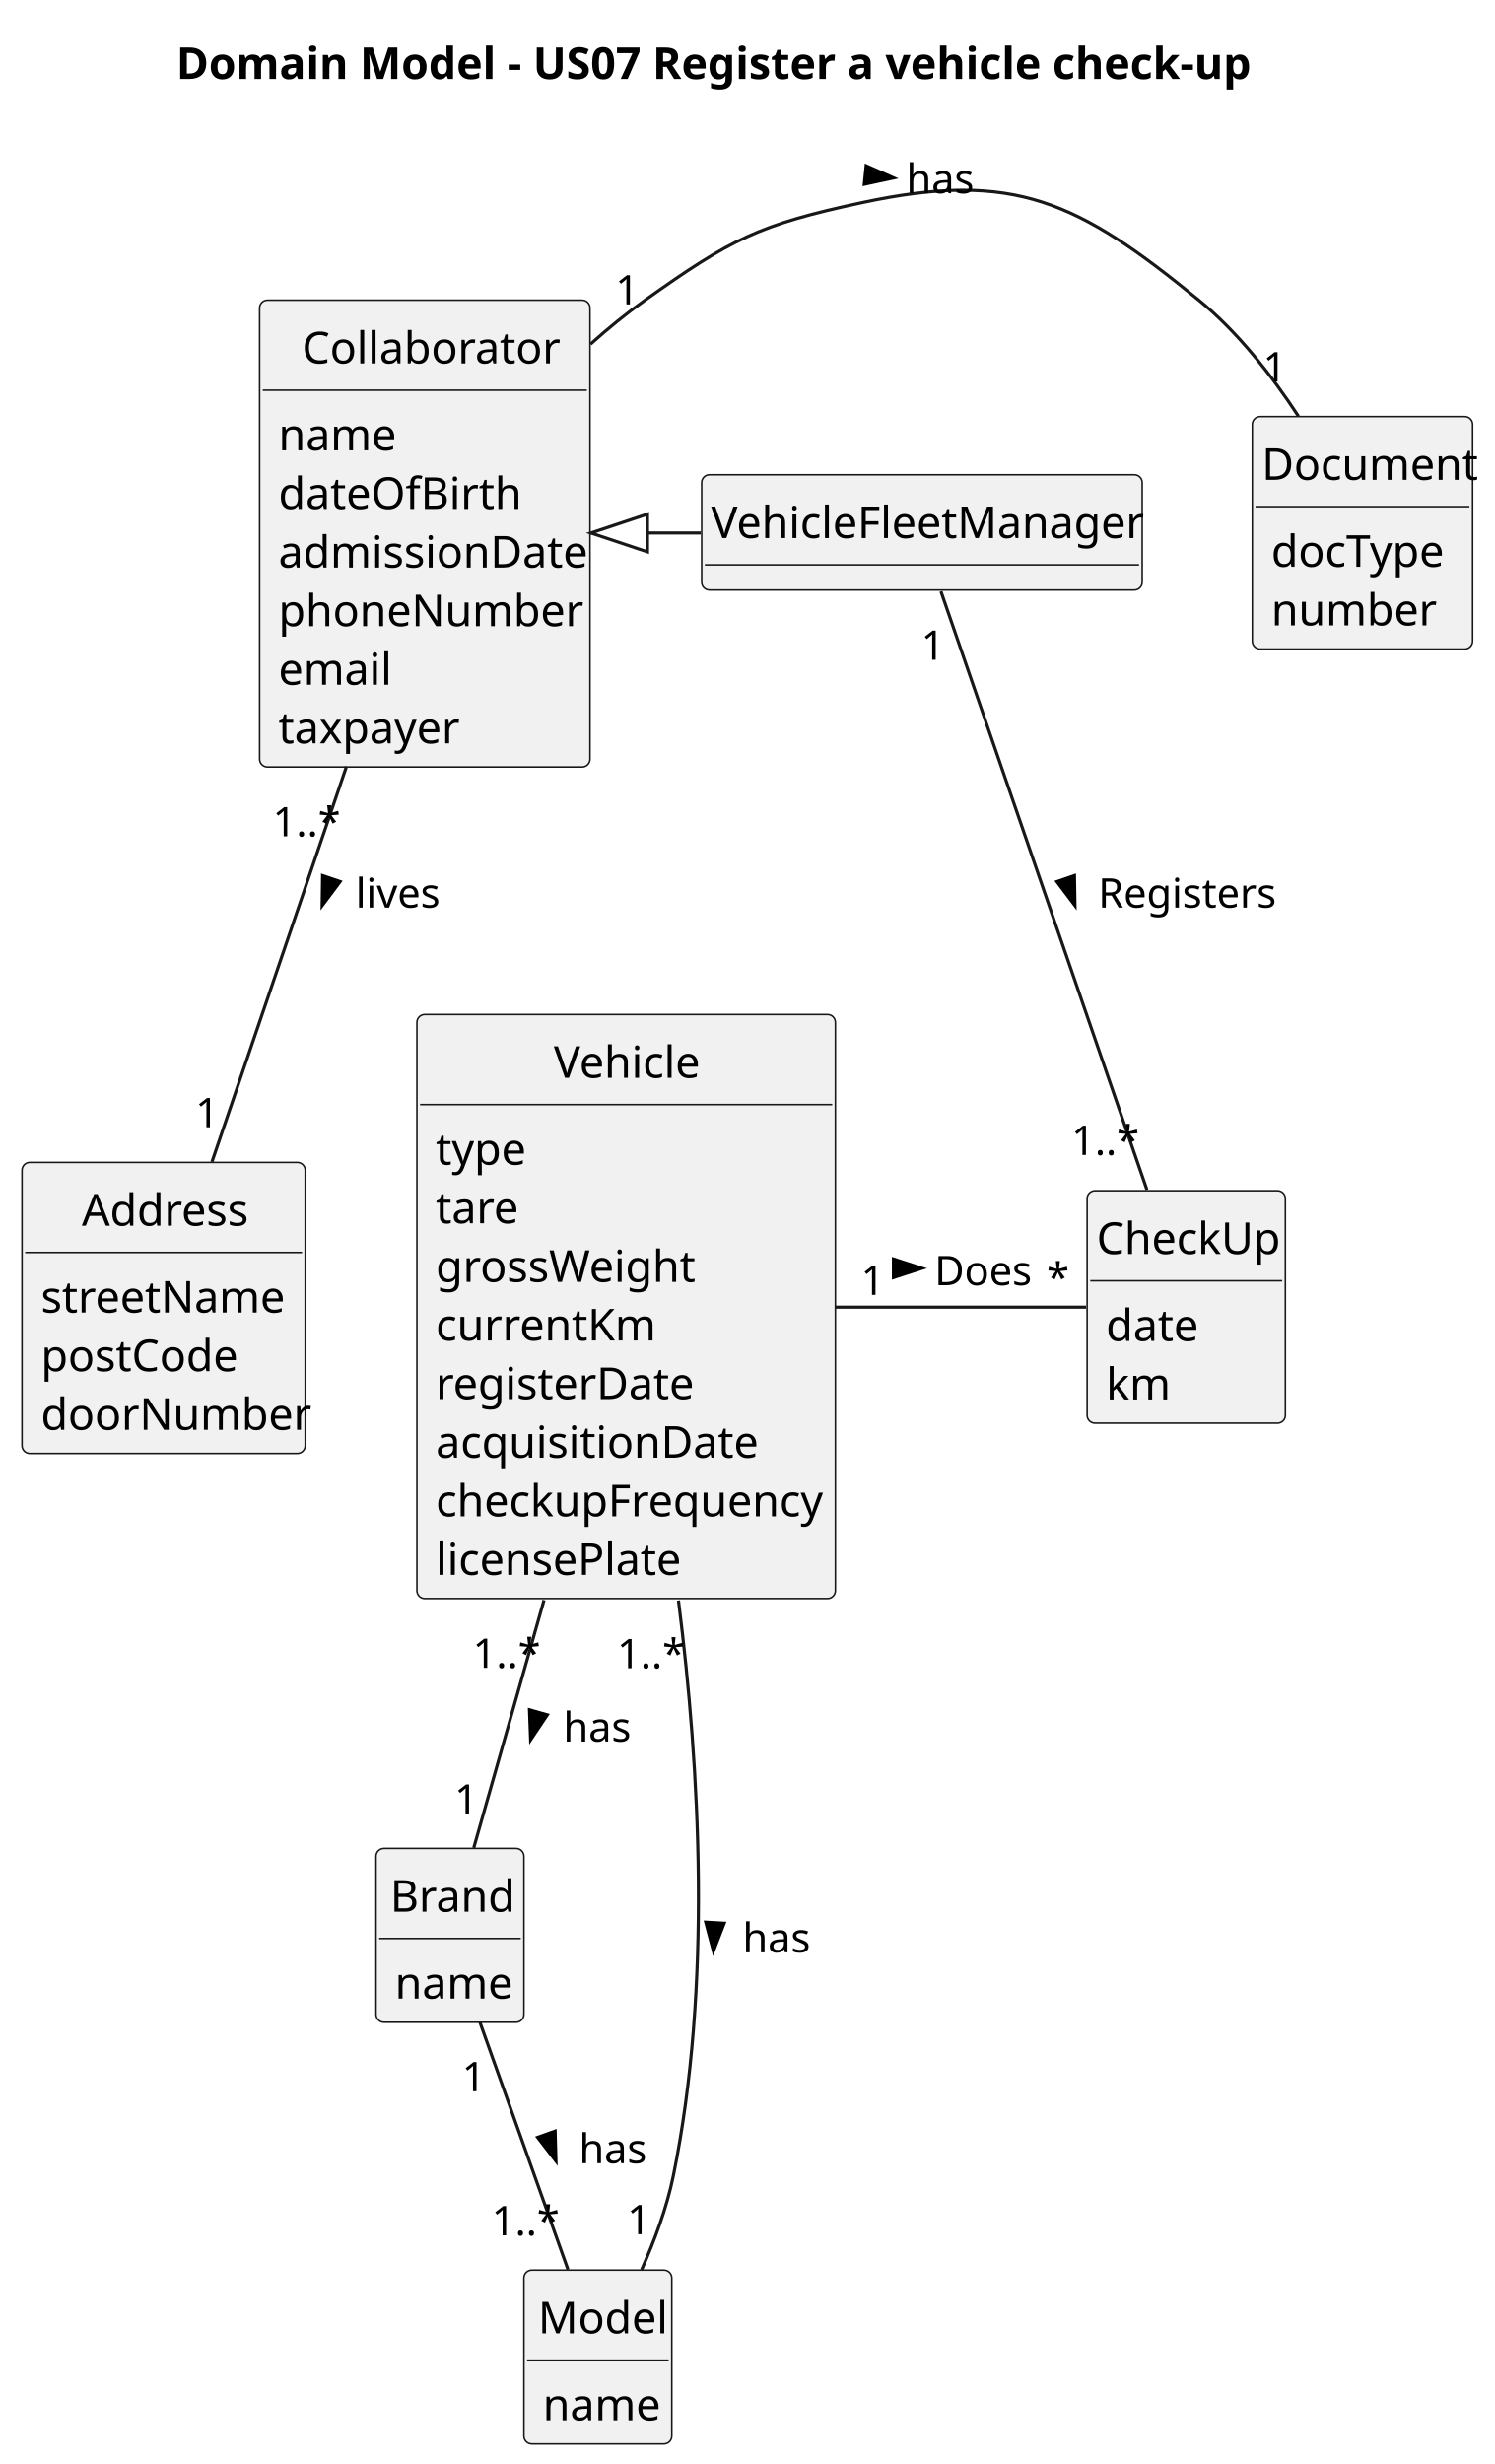
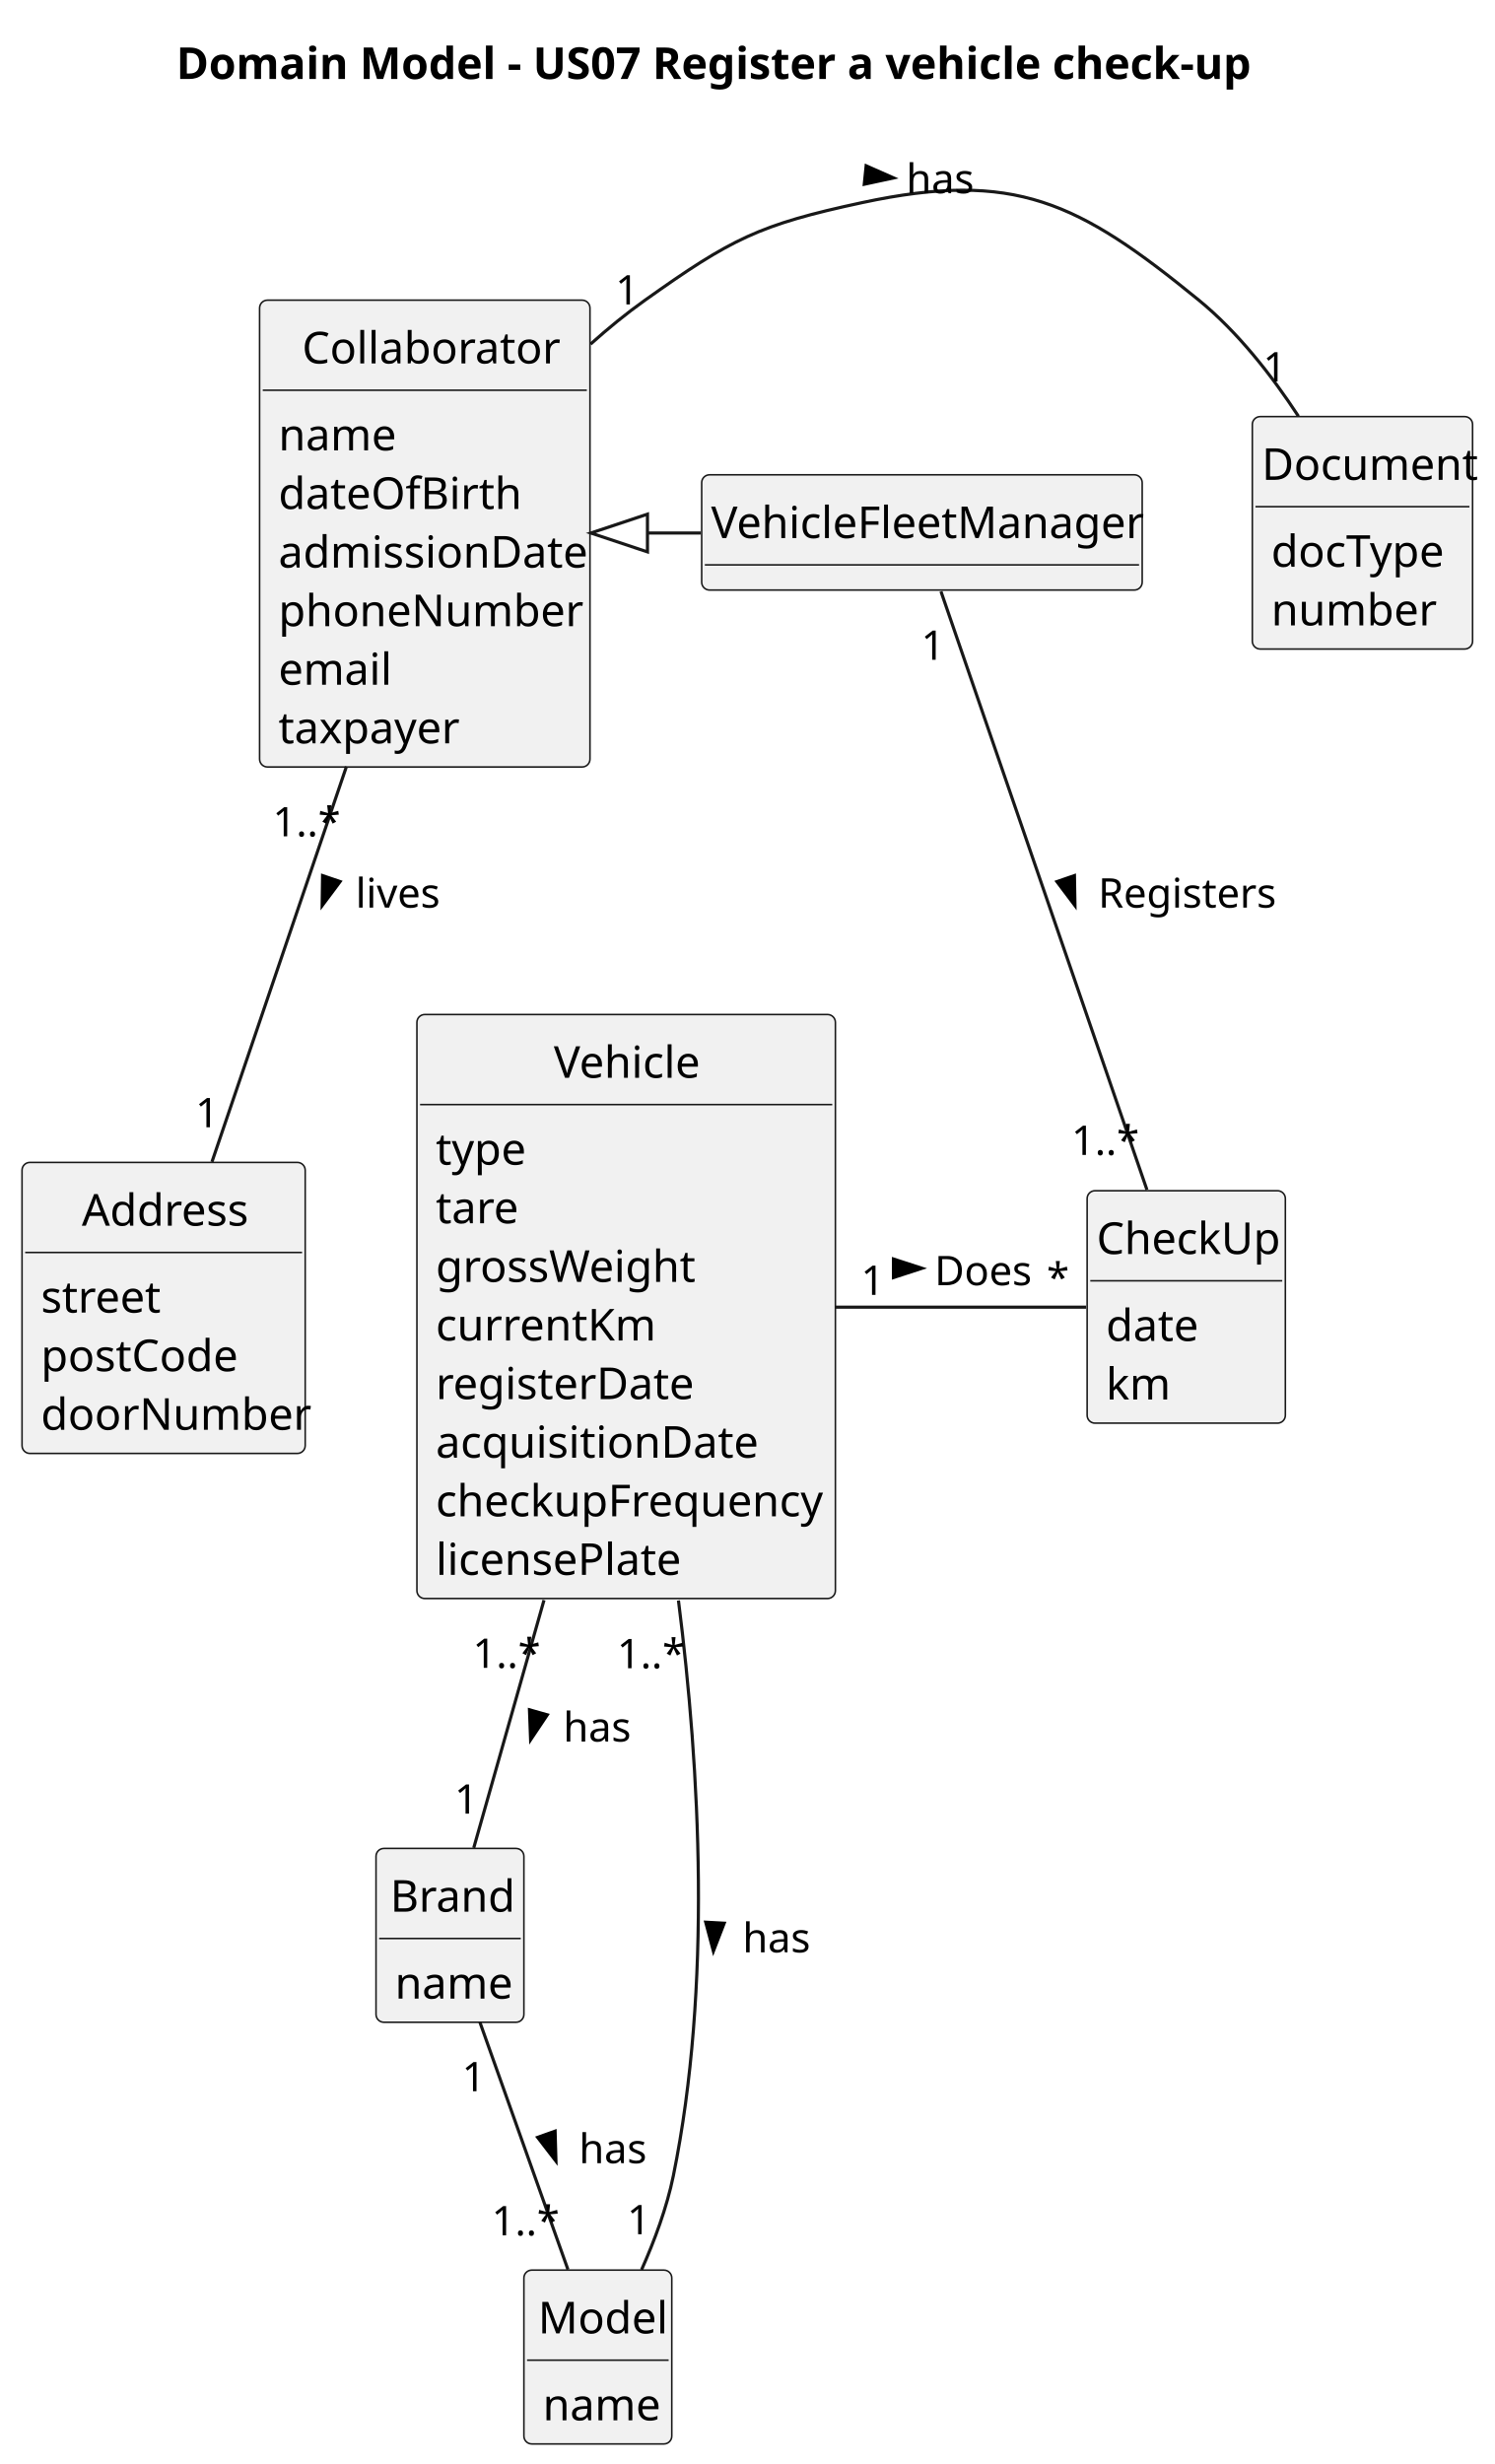
<svg xmlns="http://www.w3.org/2000/svg" contentStyleType="text/css" height="783px" preserveAspectRatio="none" style="width:475px;height:783px;background:#FFFFFF;" version="1.1" viewBox="0 0 475 783" width="475px" zoomAndPan="magnify">
  <defs />
  <g>
    <text fill="#000000" font-family="sans-serif" font-size="14" font-weight="bold" lengthAdjust="spacing" textLength="349" x="56" y="25.107">Domain Model - US07 Register a vehicle check-up</text>
    <g id="elem_Collaborator">
      <rect codeLine="10" fill="#F1F1F1" height="148.348" id="Collaborator" rx="2.5" ry="2.5" style="stroke:#181818;stroke-width:0.5;" width="105" x="82.5" y="95.384" />
      <text fill="#000000" font-family="sans-serif" font-size="14" lengthAdjust="spacing" textLength="78" x="96" y="115.491">Collaborator</text>
      <line style="stroke:#181818;stroke-width:0.5;" x1="83.5" x2="186.5" y1="124.005" y2="124.005" />
      <text fill="#000000" font-family="sans-serif" font-size="14" lengthAdjust="spacing" textLength="35" x="88.5" y="143.112">name</text>
      <text fill="#000000" font-family="sans-serif" font-size="14" lengthAdjust="spacing" textLength="72" x="88.5" y="161.733">dateOfBirth</text>
      <text fill="#000000" font-family="sans-serif" font-size="14" lengthAdjust="spacing" textLength="93" x="88.5" y="180.355">admissionDate</text>
      <text fill="#000000" font-family="sans-serif" font-size="14" lengthAdjust="spacing" textLength="89" x="88.5" y="198.976">phoneNumber</text>
      <text fill="#000000" font-family="sans-serif" font-size="14" lengthAdjust="spacing" textLength="33" x="88.5" y="217.597">email</text>
      <text fill="#000000" font-family="sans-serif" font-size="14" lengthAdjust="spacing" textLength="54" x="88.5" y="236.218">taxpayer</text>
    </g>
    <g id="elem_Document">
      <rect codeLine="19" fill="#F1F1F1" height="73.863" id="Document" rx="2.5" ry="2.5" style="stroke:#181818;stroke-width:0.5;" width="70" x="398" y="132.384" />
      <text fill="#000000" font-family="sans-serif" font-size="14" lengthAdjust="spacing" textLength="64" x="401" y="152.491">Document</text>
      <line style="stroke:#181818;stroke-width:0.5;" x1="399" x2="467" y1="161.005" y2="161.005" />
      <text fill="#000000" font-family="sans-serif" font-size="14" lengthAdjust="spacing" textLength="55" x="404" y="180.112">docType</text>
      <text fill="#000000" font-family="sans-serif" font-size="14" lengthAdjust="spacing" textLength="48" x="404" y="198.733">number</text>
    </g>
    <g id="elem_Address">
      <rect codeLine="24" fill="#F1F1F1" height="92.484" id="Address" rx="2.5" ry="2.5" style="stroke:#181818;stroke-width:0.5;" width="90" x="7" y="369.384" />
      <text fill="#000000" font-family="sans-serif" font-size="14" lengthAdjust="spacing" textLength="52" x="26" y="389.491">Address</text>
      <line style="stroke:#181818;stroke-width:0.5;" x1="8" x2="96" y1="398.005" y2="398.005" />
-       <text fill="#000000" font-family="sans-serif" font-size="14" lengthAdjust="spacing" textLength="72" x="13" y="417.112">streetName</text>
+       <text fill="#000000" font-family="sans-serif" font-size="14" lengthAdjust="spacing" textLength="72" x="13" y="417.112">street</text>
      <text fill="#000000" font-family="sans-serif" font-size="14" lengthAdjust="spacing" textLength="61" x="13" y="435.733">postCode</text>
      <text fill="#000000" font-family="sans-serif" font-size="14" lengthAdjust="spacing" textLength="78" x="13" y="454.354">doorNumber</text>
    </g>
    <g id="elem_VehicleFleetManager">
      <rect codeLine="30" fill="#F1F1F1" height="36.621" id="VehicleFleetManager" rx="2.5" ry="2.5" style="stroke:#181818;stroke-width:0.5;" width="140" x="223" y="150.884" />
      <text fill="#000000" font-family="sans-serif" font-size="14" lengthAdjust="spacing" textLength="134" x="226" y="170.991">VehicleFleetManager</text>
      <line style="stroke:#181818;stroke-width:0.5;" x1="224" x2="362" y1="179.505" y2="179.505" />
    </g>
    <g id="elem_Vehicle">
      <rect codeLine="33" fill="#F1F1F1" height="185.59" id="Vehicle" rx="2.5" ry="2.5" style="stroke:#181818;stroke-width:0.5;" width="133" x="132.5" y="322.384" />
      <text fill="#000000" font-family="sans-serif" font-size="14" lengthAdjust="spacing" textLength="46" x="176" y="342.491">Vehicle</text>
      <line style="stroke:#181818;stroke-width:0.5;" x1="133.5" x2="264.5" y1="351.005" y2="351.005" />
      <text fill="#000000" font-family="sans-serif" font-size="14" lengthAdjust="spacing" textLength="27" x="138.5" y="370.112">type</text>
      <text fill="#000000" font-family="sans-serif" font-size="14" lengthAdjust="spacing" textLength="25" x="138.5" y="388.733">tare</text>
      <text fill="#000000" font-family="sans-serif" font-size="14" lengthAdjust="spacing" textLength="79" x="138.5" y="407.354">grossWeight</text>
      <text fill="#000000" font-family="sans-serif" font-size="14" lengthAdjust="spacing" textLength="65" x="138.5" y="425.976">currentKm</text>
      <text fill="#000000" font-family="sans-serif" font-size="14" lengthAdjust="spacing" textLength="78" x="138.5" y="444.597">registerDate</text>
      <text fill="#000000" font-family="sans-serif" font-size="14" lengthAdjust="spacing" textLength="97" x="138.5" y="463.218">acquisitionDate</text>
      <text fill="#000000" font-family="sans-serif" font-size="14" lengthAdjust="spacing" textLength="121" x="138.5" y="481.839">checkupFrequency</text>
      <text fill="#000000" font-family="sans-serif" font-size="14" lengthAdjust="spacing" textLength="76" x="138.5" y="500.46">licensePlate</text>
    </g>
    <g id="elem_Brand">
      <rect codeLine="44" fill="#F1F1F1" height="55.242" id="Brand" rx="2.5" ry="2.5" style="stroke:#181818;stroke-width:0.5;" width="47" x="119.5" y="587.384" />
      <text fill="#000000" font-family="sans-serif" font-size="14" lengthAdjust="spacing" textLength="38" x="124" y="607.491">Brand</text>
      <line style="stroke:#181818;stroke-width:0.5;" x1="120.5" x2="165.5" y1="616.005" y2="616.005" />
      <text fill="#000000" font-family="sans-serif" font-size="14" lengthAdjust="spacing" textLength="35" x="125.5" y="635.112">name</text>
    </g>
    <g id="elem_Model">
      <rect codeLine="48" fill="#F1F1F1" height="55.242" id="Model" rx="2.5" ry="2.5" style="stroke:#181818;stroke-width:0.5;" width="47" x="166.5" y="721.384" />
      <text fill="#000000" font-family="sans-serif" font-size="14" lengthAdjust="spacing" textLength="38" x="171" y="741.491">Model</text>
      <line style="stroke:#181818;stroke-width:0.5;" x1="167.5" x2="212.5" y1="750.005" y2="750.005" />
      <text fill="#000000" font-family="sans-serif" font-size="14" lengthAdjust="spacing" textLength="35" x="172.5" y="769.112">name</text>
    </g>
    <g id="elem_CheckUp">
      <rect codeLine="52" fill="#F1F1F1" height="73.863" id="CheckUp" rx="2.5" ry="2.5" style="stroke:#181818;stroke-width:0.5;" width="63" x="345.5" y="378.384" />
      <text fill="#000000" font-family="sans-serif" font-size="14" lengthAdjust="spacing" textLength="57" x="348.5" y="398.491">CheckUp</text>
      <line style="stroke:#181818;stroke-width:0.5;" x1="346.5" x2="407.5" y1="407.005" y2="407.005" />
      <text fill="#000000" font-family="sans-serif" font-size="14" lengthAdjust="spacing" textLength="28" x="351.5" y="426.112">date</text>
      <text fill="#000000" font-family="sans-serif" font-size="14" lengthAdjust="spacing" textLength="18" x="351.5" y="444.733">km</text>
    </g>
    <g id="link_Collaborator_Document">
      <path codeLine="56" d="M187.68,109.354 C193.28,104.334 199.09,99.584 205,95.384 C232.41,75.914 241.13,71.434 274,64.384 C322.41,54.004 342.66,64.064 381,95.384 C393.4,105.514 404.18,119.324 412.65,132.264 " fill="none" id="Collaborator-Document" style="stroke:#181818;stroke-width:1.0;" />
      <polygon fill="#000000" points="283.974,56.536,275.274,52.696,274.678,58.543,283.974,56.536" style="stroke:#000000;stroke-width:1.0;" />
      <text fill="#000000" font-family="sans-serif" font-size="13" lengthAdjust="spacing" textLength="21" x="288" y="61.412">has</text>
      <text fill="#000000" font-family="sans-serif" font-size="13" lengthAdjust="spacing" textLength="7" x="195.58" y="96.741">1</text>
      <text fill="#000000" font-family="sans-serif" font-size="13" lengthAdjust="spacing" textLength="7" x="401.402" y="121.204">1</text>
    </g>
    <g id="link_Collaborator_Address">
      <path codeLine="58" d="M110.1,243.594 C96.2,284.444 79.33,334.024 67.36,369.224 " fill="none" id="Collaborator-Address" style="stroke:#181818;stroke-width:1.0;" />
      <polygon fill="#000000" points="102.39,287.763,108.085,280.146,102.52,278.253,102.39,287.763" style="stroke:#000000;stroke-width:1.0;" />
      <text fill="#000000" font-family="sans-serif" font-size="13" lengthAdjust="spacing" textLength="25" x="113" y="288.412">lives</text>
      <text fill="#000000" font-family="sans-serif" font-size="13" lengthAdjust="spacing" textLength="20" x="86.665" y="265.761">1..*</text>
      <text fill="#000000" font-family="sans-serif" font-size="13" lengthAdjust="spacing" textLength="7" x="62.102" y="358.21">1</text>
    </g>
    <g id="link_Collaborator_VehicleFleetManager">
      <path codeLine="59" d="M205.77,169.384 C217.42,169.384 211.06,169.384 222.71,169.384 " fill="none" id="Collaborator-backto-VehicleFleetManager" style="stroke:#181818;stroke-width:1.0;" />
      <polygon fill="none" points="187.77,169.384,205.77,175.384,205.77,163.384,187.77,169.384" style="stroke:#181818;stroke-width:1.0;" />
    </g>
    <g id="link_VehicleFleetManager_CheckUp">
      <path codeLine="61" d="M299.04,187.934 C312.7,227.594 346.18,324.844 364.51,378.094 " fill="none" id="VehicleFleetManager-CheckUp" style="stroke:#181818;stroke-width:1.0;" />
      <polygon fill="#000000" points="341.628,287.757,341.462,278.248,335.904,280.161,341.628,287.757" style="stroke:#000000;stroke-width:1.0;" />
      <text fill="#000000" font-family="sans-serif" font-size="13" lengthAdjust="spacing" textLength="55" x="349" y="288.412">Registers</text>
      <text fill="#000000" font-family="sans-serif" font-size="13" lengthAdjust="spacing" textLength="7" x="292.754" y="209.664">1</text>
      <text fill="#000000" font-family="sans-serif" font-size="13" lengthAdjust="spacing" textLength="20" x="340.504" y="367.004">1..*</text>
    </g>
    <g id="link_Vehicle_CheckUp">
      <path codeLine="62" d="M265.53,415.384 C292.79,415.384 323.05,415.384 345.16,415.384 " fill="none" id="Vehicle-CheckUp" style="stroke:#181818;stroke-width:1.0;" />
      <polygon fill="#000000" points="293,403.029,283.955,400.09,283.955,405.968,293,403.029" style="stroke:#000000;stroke-width:1.0;" />
      <text fill="#000000" font-family="sans-serif" font-size="13" lengthAdjust="spacing" textLength="30" x="297" y="408.412">Does</text>
      <text fill="#000000" font-family="sans-serif" font-size="13" lengthAdjust="spacing" textLength="7" x="273.627" y="411.47">1</text>
      <text fill="#000000" font-family="sans-serif" font-size="13" lengthAdjust="spacing" textLength="5" x="332.648" y="410.599">*</text>
    </g>
    <g id="link_Vehicle_Brand">
      <path codeLine="64" d="M172.89,508.484 C164.73,537.244 156.36,566.764 150.56,587.214 " fill="none" id="Vehicle-Brand" style="stroke:#181818;stroke-width:1.0;" />
      <polygon fill="#000000" points="168.636,552.84,173.931,544.94,168.276,543.336,168.636,552.84" style="stroke:#000000;stroke-width:1.0;" />
      <text fill="#000000" font-family="sans-serif" font-size="13" lengthAdjust="spacing" textLength="21" x="179" y="553.412">has</text>
      <text fill="#000000" font-family="sans-serif" font-size="13" lengthAdjust="spacing" textLength="20" x="150.238" y="529.999">1..*</text>
      <text fill="#000000" font-family="sans-serif" font-size="13" lengthAdjust="spacing" textLength="7" x="144.448" y="576.335">1</text>
    </g>
    <g id="link_Brand_Model">
      <path codeLine="65" d="M152.51,642.594 C160.67,665.494 172.35,698.324 180.5,721.214 " fill="none" id="Brand-Model" style="stroke:#181818;stroke-width:1.0;" />
      <polygon fill="#000000" points="176.677,686.74,176.412,677.233,170.875,679.204,176.677,686.74" style="stroke:#000000;stroke-width:1.0;" />
      <text fill="#000000" font-family="sans-serif" font-size="13" lengthAdjust="spacing" textLength="21" x="184" y="687.412">has</text>
      <text fill="#000000" font-family="sans-serif" font-size="13" lengthAdjust="spacing" textLength="7" x="146.825" y="664.548">1</text>
      <text fill="#000000" font-family="sans-serif" font-size="13" lengthAdjust="spacing" textLength="20" x="156.234" y="710.335">1..*</text>
    </g>
    <g id="link_Vehicle_Model">
      <path codeLine="67" d="M215.62,508.594 C222.44,562.394 226.23,631.294 214,691.384 C211.94,701.514 207.99,712.074 203.89,721.294 " fill="none" id="Vehicle-Model" style="stroke:#181818;stroke-width:1.0;" />
      <polygon fill="#000000" points="226.725,620.022,230.157,611.152,224.288,610.828,226.725,620.022" style="stroke:#000000;stroke-width:1.0;" />
      <text fill="#000000" font-family="sans-serif" font-size="13" lengthAdjust="spacing" textLength="21" x="236" y="620.412">has</text>
      <text fill="#000000" font-family="sans-serif" font-size="13" lengthAdjust="spacing" textLength="20" x="196.106" y="530.117">1..*</text>
      <text fill="#000000" font-family="sans-serif" font-size="13" lengthAdjust="spacing" textLength="7" x="199.293" y="709.982">1</text>
    </g>
  </g>
</svg>
